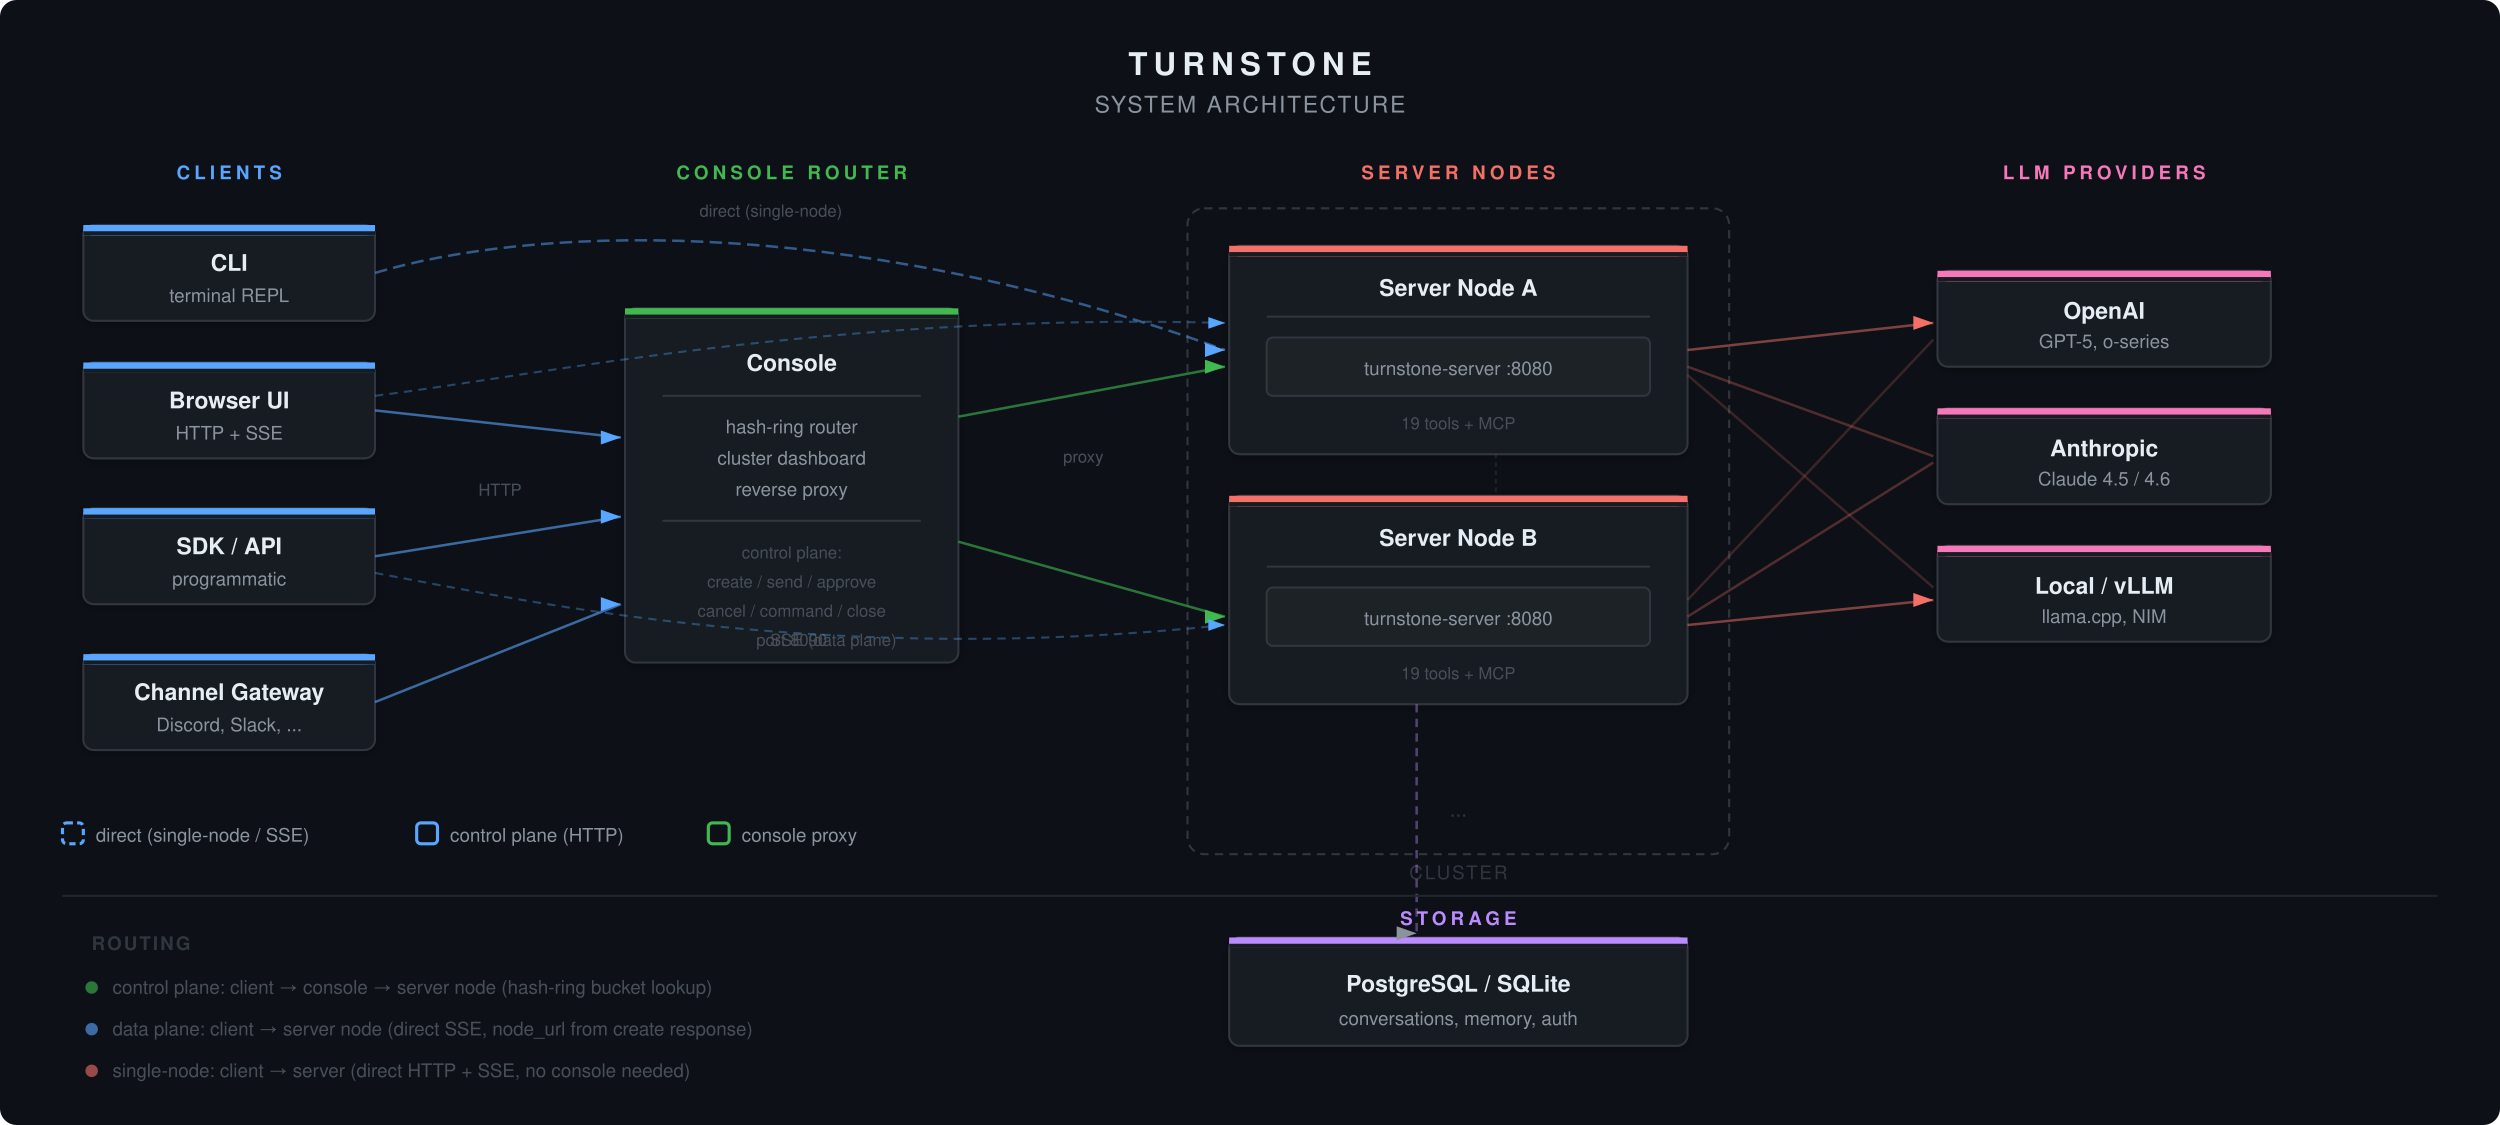
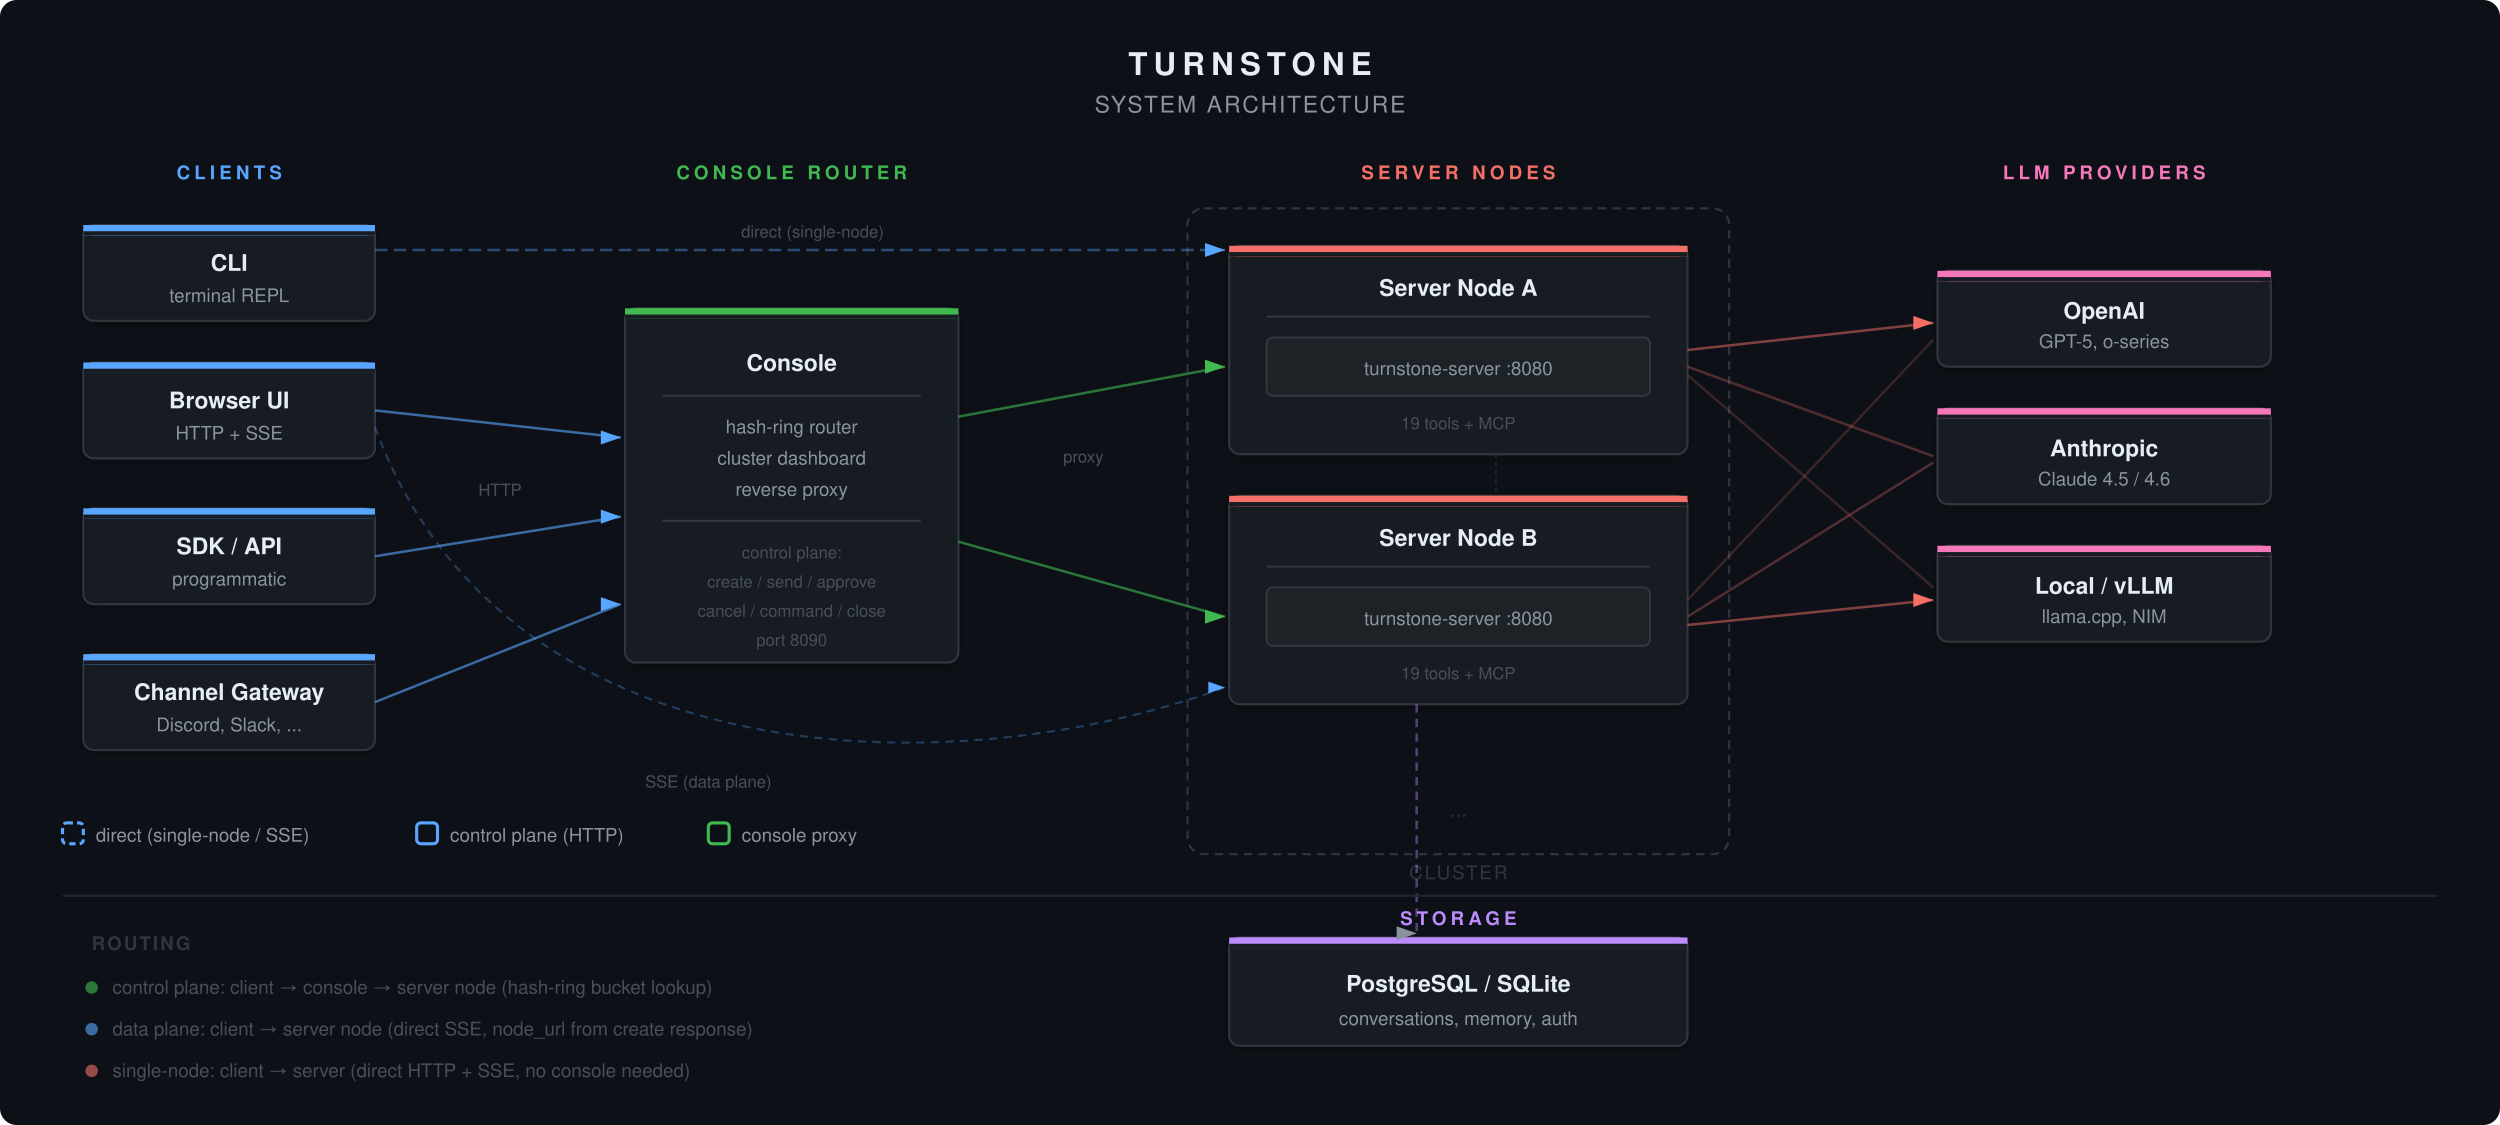
<svg xmlns="http://www.w3.org/2000/svg" viewBox="0 0 1200 540" font-family="-apple-system, BlinkMacSystemFont, 'Segoe UI', Helvetica, Arial, sans-serif">
  <defs>
    <marker id="arrow" viewBox="0 0 10 7" refX="10" refY="3.5" markerWidth="8" markerHeight="6" orient="auto-start-auto">
      <path d="M 0 0 L 10 3.5 L 0 7 z" fill="#484f58" />
    </marker>
    <marker id="arrow-blue" viewBox="0 0 10 7" refX="10" refY="3.5" markerWidth="8" markerHeight="6" orient="auto-start-auto">
      <path d="M 0 0 L 10 3.5 L 0 7 z" fill="#58a6ff" />
    </marker>
    <marker id="arrow-green" viewBox="0 0 10 7" refX="10" refY="3.5" markerWidth="8" markerHeight="6" orient="auto-start-auto">
      <path d="M 0 0 L 10 3.5 L 0 7 z" fill="#3fb950" />
    </marker>
    <marker id="arrow-orange" viewBox="0 0 10 7" refX="10" refY="3.5" markerWidth="8" markerHeight="6" orient="auto-start-auto">
      <path d="M 0 0 L 10 3.5 L 0 7 z" fill="#f0883e" />
    </marker>
    <marker id="arrow-coral" viewBox="0 0 10 7" refX="10" refY="3.5" markerWidth="8" markerHeight="6" orient="auto-start-auto">
      <path d="M 0 0 L 10 3.5 L 0 7 z" fill="#f47067" />
    </marker>
    <marker id="arrow-muted" viewBox="0 0 10 7" refX="10" refY="3.5" markerWidth="8" markerHeight="6" orient="auto-start-auto">
      <path d="M 0 0 L 10 3.5 L 0 7 z" fill="#8b949e" />
    </marker>
    <filter id="shadow" x="-4%" y="-4%" width="108%" height="112%">
      <feDropShadow dx="0" dy="1" stdDeviation="2" flood-color="#000" flood-opacity="0.4" />
    </filter>
  </defs>
  <rect width="1200" height="540" rx="8" fill="#0d1117" />
  <text x="600" y="36" text-anchor="middle" fill="#e6edf3" font-size="15" font-weight="700" letter-spacing="3">TURNSTONE</text>
  <text x="600" y="54" text-anchor="middle" fill="#8b949e" font-size="11" letter-spacing="1">SYSTEM ARCHITECTURE</text>
  <text x="110" y="86" text-anchor="middle" fill="#58a6ff" font-size="9" font-weight="600" letter-spacing="2">CLIENTS</text>
  <text x="380" y="86" text-anchor="middle" fill="#3fb950" font-size="9" font-weight="600" letter-spacing="2">CONSOLE ROUTER</text>
  <text x="700" y="86" text-anchor="middle" fill="#f47067" font-size="9" font-weight="600" letter-spacing="2">SERVER NODES</text>
  <text x="1010" y="86" text-anchor="middle" fill="#f778ba" font-size="9" font-weight="600" letter-spacing="2">LLM PROVIDERS</text>
  <g filter="url(#shadow)">
    <rect x="40" y="108" width="140" height="46" rx="5" fill="#161b22" stroke="#30363d" stroke-width="1" />
    <rect x="40" y="108" width="140" height="5" rx="5" fill="#58a6ff" />
    <rect x="40" y="108" width="140" height="5" fill="#58a6ff" />
    <rect x="40" y="111" width="140" height="2" fill="#161b22" />
    <text x="110" y="130" text-anchor="middle" fill="#e6edf3" font-size="11" font-weight="600">CLI</text>
    <text x="110" y="145" text-anchor="middle" fill="#8b949e" font-size="9">terminal REPL</text>
  </g>
  <g filter="url(#shadow)">
    <rect x="40" y="174" width="140" height="46" rx="5" fill="#161b22" stroke="#30363d" stroke-width="1" />
    <rect x="40" y="174" width="140" height="5" rx="5" fill="#58a6ff" />
    <rect x="40" y="174" width="140" height="5" fill="#58a6ff" />
    <rect x="40" y="177" width="140" height="2" fill="#161b22" />
    <text x="110" y="196" text-anchor="middle" fill="#e6edf3" font-size="11" font-weight="600">Browser UI</text>
    <text x="110" y="211" text-anchor="middle" fill="#8b949e" font-size="9">HTTP + SSE</text>
  </g>
  <g filter="url(#shadow)">
    <rect x="40" y="244" width="140" height="46" rx="5" fill="#161b22" stroke="#30363d" stroke-width="1" />
    <rect x="40" y="244" width="140" height="5" rx="5" fill="#58a6ff" />
    <rect x="40" y="244" width="140" height="5" fill="#58a6ff" />
    <rect x="40" y="247" width="140" height="2" fill="#161b22" />
    <text x="110" y="266" text-anchor="middle" fill="#e6edf3" font-size="11" font-weight="600">SDK / API</text>
    <text x="110" y="281" text-anchor="middle" fill="#8b949e" font-size="9">programmatic</text>
  </g>
  <g filter="url(#shadow)">
    <rect x="40" y="314" width="140" height="46" rx="5" fill="#161b22" stroke="#30363d" stroke-width="1" />
    <rect x="40" y="314" width="140" height="5" rx="5" fill="#58a6ff" />
    <rect x="40" y="314" width="140" height="5" fill="#58a6ff" />
    <rect x="40" y="317" width="140" height="2" fill="#161b22" />
    <text x="110" y="336" text-anchor="middle" fill="#e6edf3" font-size="11" font-weight="600">Channel Gateway</text>
    <text x="110" y="351" text-anchor="middle" fill="#8b949e" font-size="9">Discord, Slack, ...</text>
  </g>
  <g filter="url(#shadow)">
    <rect x="300" y="148" width="160" height="170" rx="5" fill="#161b22" stroke="#30363d" stroke-width="1" />
    <rect x="300" y="148" width="160" height="5" rx="5" fill="#3fb950" />
    <rect x="300" y="148" width="160" height="5" fill="#3fb950" />
    <rect x="300" y="151" width="160" height="2" fill="#161b22" />
    <text x="380" y="178" text-anchor="middle" fill="#e6edf3" font-size="11" font-weight="600">Console</text>
    <line x1="318" y1="190" x2="442" y2="190" stroke="#30363d" stroke-width="1" />
    <text x="380" y="208" text-anchor="middle" fill="#8b949e" font-size="9">hash-ring router</text>
    <text x="380" y="223" text-anchor="middle" fill="#8b949e" font-size="9">cluster dashboard</text>
    <text x="380" y="238" text-anchor="middle" fill="#8b949e" font-size="9">reverse proxy</text>
    <line x1="318" y1="250" x2="442" y2="250" stroke="#30363d" stroke-width="1" />
    <text x="380" y="268" text-anchor="middle" fill="#484f58" font-size="8">control plane:</text>
    <text x="380" y="282" text-anchor="middle" fill="#484f58" font-size="8">create / send / approve</text>
    <text x="380" y="296" text-anchor="middle" fill="#484f58" font-size="8">cancel / command / close</text>
    <text x="380" y="310" text-anchor="middle" fill="#484f58" font-size="8">port 8090</text>
  </g>
  <rect x="570" y="100" width="260" height="310" rx="8" fill="none" stroke="#30363d" stroke-width="1" stroke-dasharray="4,3" />
  <text x="700" y="422" text-anchor="middle" fill="#30363d" font-size="9" letter-spacing="1">CLUSTER</text>
  <g filter="url(#shadow)">
    <rect x="590" y="118" width="220" height="100" rx="5" fill="#161b22" stroke="#30363d" stroke-width="1" />
    <rect x="590" y="118" width="220" height="5" rx="5" fill="#f47067" />
    <rect x="590" y="118" width="220" height="5" fill="#f47067" />
    <rect x="590" y="121" width="220" height="2" fill="#161b22" />
    <text x="700" y="142" text-anchor="middle" fill="#e6edf3" font-size="11" font-weight="600">Server Node A</text>
    <line x1="608" y1="152" x2="792" y2="152" stroke="#30363d" stroke-width="1" />
    <rect x="608" y="162" width="184" height="28" rx="3" fill="#1c2128" stroke="#30363d" stroke-width="1" />
    <text x="700" y="180" text-anchor="middle" fill="#8b949e" font-size="9">turnstone-server :8080</text>
    <text x="700" y="206" text-anchor="middle" fill="#484f58" font-size="8">19 tools + MCP</text>
  </g>
  <g filter="url(#shadow)">
    <rect x="590" y="238" width="220" height="100" rx="5" fill="#161b22" stroke="#30363d" stroke-width="1" />
    <rect x="590" y="238" width="220" height="5" rx="5" fill="#f47067" />
    <rect x="590" y="238" width="220" height="5" fill="#f47067" />
    <rect x="590" y="241" width="220" height="2" fill="#161b22" />
    <text x="700" y="262" text-anchor="middle" fill="#e6edf3" font-size="11" font-weight="600">Server Node B</text>
    <line x1="608" y1="272" x2="792" y2="272" stroke="#30363d" stroke-width="1" />
    <rect x="608" y="282" width="184" height="28" rx="3" fill="#1c2128" stroke="#30363d" stroke-width="1" />
    <text x="700" y="300" text-anchor="middle" fill="#8b949e" font-size="9">turnstone-server :8080</text>
    <text x="700" y="326" text-anchor="middle" fill="#484f58" font-size="8">19 tools + MCP</text>
  </g>
  <g filter="url(#shadow)">
    <rect x="930" y="130" width="160" height="46" rx="5" fill="#161b22" stroke="#30363d" stroke-width="1" />
    <rect x="930" y="130" width="160" height="5" rx="5" fill="#f778ba" />
    <rect x="930" y="130" width="160" height="5" fill="#f778ba" />
    <rect x="930" y="133" width="160" height="2" fill="#161b22" />
    <text x="1010" y="153" text-anchor="middle" fill="#e6edf3" font-size="11" font-weight="600">OpenAI</text>
    <text x="1010" y="167" text-anchor="middle" fill="#8b949e" font-size="9">GPT-5, o-series</text>
  </g>
  <g filter="url(#shadow)">
    <rect x="930" y="196" width="160" height="46" rx="5" fill="#161b22" stroke="#30363d" stroke-width="1" />
    <rect x="930" y="196" width="160" height="5" rx="5" fill="#f778ba" />
    <rect x="930" y="196" width="160" height="5" fill="#f778ba" />
    <rect x="930" y="199" width="160" height="2" fill="#161b22" />
    <text x="1010" y="219" text-anchor="middle" fill="#e6edf3" font-size="11" font-weight="600">Anthropic</text>
    <text x="1010" y="233" text-anchor="middle" fill="#8b949e" font-size="9">Claude 4.5 / 4.6</text>
  </g>
  <g filter="url(#shadow)">
    <rect x="930" y="262" width="160" height="46" rx="5" fill="#161b22" stroke="#30363d" stroke-width="1" />
    <rect x="930" y="262" width="160" height="5" rx="5" fill="#f778ba" />
    <rect x="930" y="262" width="160" height="5" fill="#f778ba" />
    <rect x="930" y="265" width="160" height="2" fill="#161b22" />
    <text x="1010" y="285" text-anchor="middle" fill="#e6edf3" font-size="11" font-weight="600">Local / vLLM</text>
    <text x="1010" y="299" text-anchor="middle" fill="#8b949e" font-size="9">llama.cpp, NIM</text>
  </g>
  <g filter="url(#shadow)">
    <rect x="590" y="450" width="220" height="52" rx="5" fill="#161b22" stroke="#30363d" stroke-width="1" />
    <rect x="590" y="450" width="220" height="5" rx="5" fill="#bc8cff" />
    <rect x="590" y="450" width="220" height="5" fill="#bc8cff" />
    <rect x="590" y="453" width="220" height="2" fill="#161b22" />
    <text x="700" y="476" text-anchor="middle" fill="#e6edf3" font-size="11" font-weight="600">PostgreSQL / SQLite</text>
    <text x="700" y="492" text-anchor="middle" fill="#8b949e" font-size="9">conversations, memory, auth</text>
  </g>
  <text x="700" y="444" text-anchor="middle" fill="#bc8cff" font-size="9" font-weight="600" letter-spacing="2">STORAGE</text>
  <line x1="180" y1="197" x2="298" y2="210" stroke="#58a6ff" stroke-width="1.2" stroke-opacity="0.6" marker-end="url(#arrow-blue)" />
  <line x1="180" y1="337" x2="298" y2="290" stroke="#58a6ff" stroke-width="1.2" stroke-opacity="0.6" marker-end="url(#arrow-blue)" />
  <line x1="180" y1="267" x2="298" y2="248" stroke="#58a6ff" stroke-width="1.2" stroke-opacity="0.6" marker-end="url(#arrow-blue)" />
  <text x="240" y="238" fill="#484f58" font-size="8" text-anchor="middle">HTTP</text>
-   <path d="M 180 131 C 250 110, 400 100, 588 168" stroke="#58a6ff" stroke-width="1.2" stroke-opacity="0.5" fill="none" stroke-dasharray="6,3" marker-end="url(#arrow-blue)" />
-   <text x="370" y="104" fill="#484f58" font-size="8" text-anchor="middle">direct (single-node)</text>
+   <path d="M 180 120 L 588 120" stroke="#58a6ff" stroke-width="1.2" stroke-opacity="0.4" fill="none" stroke-dasharray="6,3" marker-end="url(#arrow-blue)" />
+   <text x="390" y="114" fill="#484f58" font-size="8" text-anchor="middle">direct (single-node)</text>
  <line x1="460" y1="200" x2="588" y2="176" stroke="#3fb950" stroke-width="1.2" stroke-opacity="0.6" marker-end="url(#arrow-green)" />
  <line x1="460" y1="260" x2="588" y2="296" stroke="#3fb950" stroke-width="1.2" stroke-opacity="0.6" marker-end="url(#arrow-green)" />
  <text x="520" y="222" fill="#484f58" font-size="8" text-anchor="middle">proxy</text>
-   <path d="M 180 190 C 260 180, 400 150, 588 155" stroke="#58a6ff" stroke-width="1" stroke-opacity="0.35" fill="none" stroke-dasharray="4,3" marker-end="url(#arrow-blue)" />
-   <path d="M 180 275 C 260 290, 400 320, 588 300" stroke="#58a6ff" stroke-width="1" stroke-opacity="0.35" fill="none" stroke-dasharray="4,3" marker-end="url(#arrow-blue)" />
-   <text x="400" y="310" fill="#484f58" font-size="8" text-anchor="middle">SSE (data plane)</text>
+   <path d="M 180 205 C 240 370, 450 380, 588 330" stroke="#58a6ff" stroke-width="1" stroke-opacity="0.3" fill="none" stroke-dasharray="4,3" marker-end="url(#arrow-blue)" />
+   <text x="340" y="378" fill="#484f58" font-size="8" text-anchor="middle">SSE (data plane)</text>
  <line x1="810" y1="168" x2="928" y2="155" stroke="#f47067" stroke-width="1.2" stroke-opacity="0.5" marker-end="url(#arrow-coral)" />
  <line x1="810" y1="176" x2="928" y2="219" stroke="#f47067" stroke-width="1.2" stroke-opacity="0.3" />
  <line x1="810" y1="180" x2="928" y2="282" stroke="#f47067" stroke-width="1.2" stroke-opacity="0.2" />
  <line x1="810" y1="288" x2="928" y2="163" stroke="#f47067" stroke-width="1.2" stroke-opacity="0.2" />
  <line x1="810" y1="296" x2="928" y2="222" stroke="#f47067" stroke-width="1.2" stroke-opacity="0.3" />
  <line x1="810" y1="300" x2="928" y2="288" stroke="#f47067" stroke-width="1.2" stroke-opacity="0.5" marker-end="url(#arrow-coral)" />
  <line x1="680" y1="338" x2="680" y2="448" stroke="#bc8cff" stroke-width="1.2" stroke-opacity="0.4" stroke-dasharray="4,3" marker-end="url(#arrow-muted)" />
  <line x1="718" y1="218" x2="718" y2="236" stroke="#484f58" stroke-width="1" stroke-opacity="0.3" stroke-dasharray="2,2" />
  <text x="700" y="392" text-anchor="middle" fill="#30363d" font-size="10">...</text>
  <rect x="30" y="395" width="10" height="10" rx="2" fill="none" stroke="#58a6ff" stroke-width="1.5" stroke-dasharray="3,2" />
  <text x="46" y="404" fill="#8b949e" font-size="9">direct (single-node / SSE)</text>
  <rect x="200" y="395" width="10" height="10" rx="2" fill="none" stroke="#58a6ff" stroke-width="1.5" />
  <text x="216" y="404" fill="#8b949e" font-size="9">control plane (HTTP)</text>
  <rect x="340" y="395" width="10" height="10" rx="2" fill="none" stroke="#3fb950" stroke-width="1.5" />
  <text x="356" y="404" fill="#8b949e" font-size="9">console proxy</text>
  <line x1="30" y1="430" x2="1170" y2="430" stroke="#21262d" stroke-width="1" />
  <text x="44" y="456" fill="#30363d" font-size="9" font-weight="600" letter-spacing="1">ROUTING</text>
  <circle cx="44" cy="474" r="3" fill="#3fb950" opacity="0.6" />
  <text x="54" y="477" fill="#484f58" font-size="9">control plane: client → console → server node (hash-ring bucket lookup)</text>
  <circle cx="44" cy="494" r="3" fill="#58a6ff" opacity="0.6" />
  <text x="54" y="497" fill="#484f58" font-size="9">data plane: client → server node (direct SSE, node_url from create response)</text>
  <circle cx="44" cy="514" r="3" fill="#f47067" opacity="0.6" />
  <text x="54" y="517" fill="#484f58" font-size="9">single-node: client → server (direct HTTP + SSE, no console needed)</text>
</svg>
